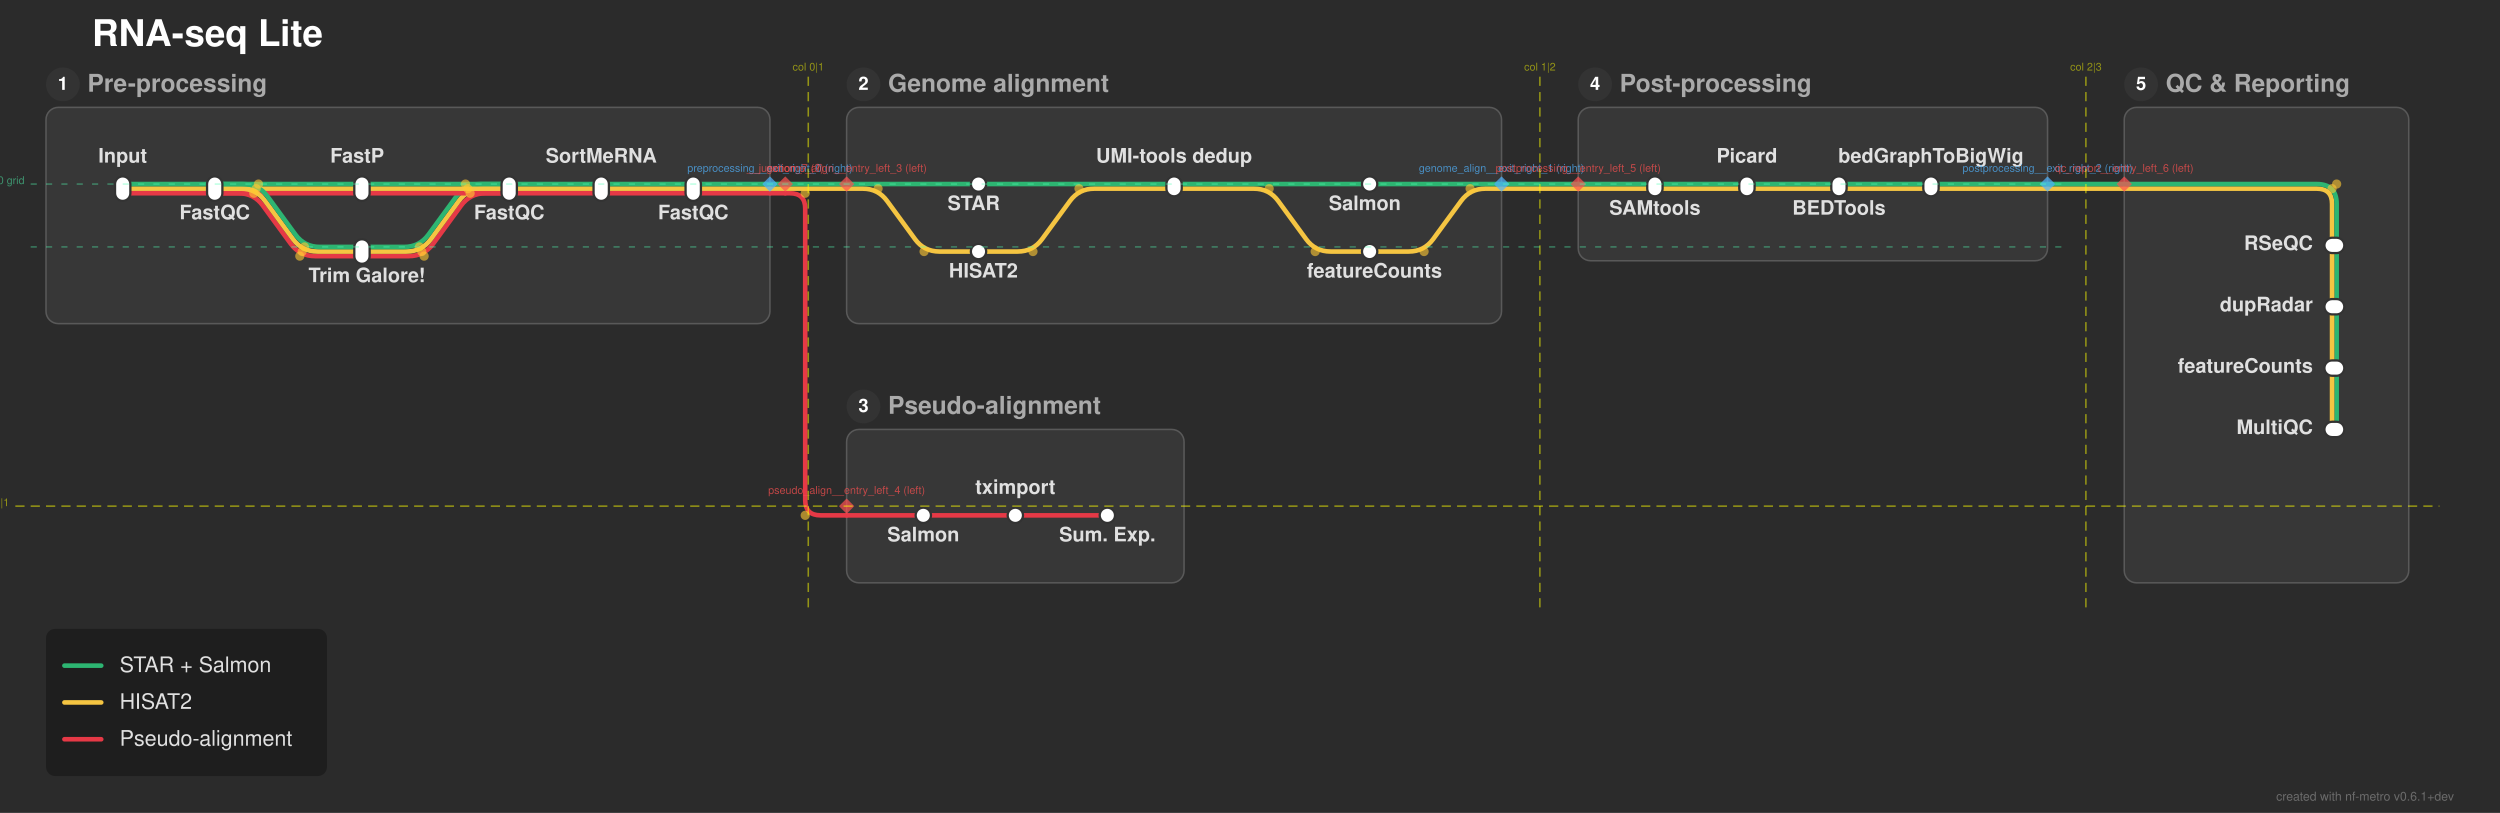
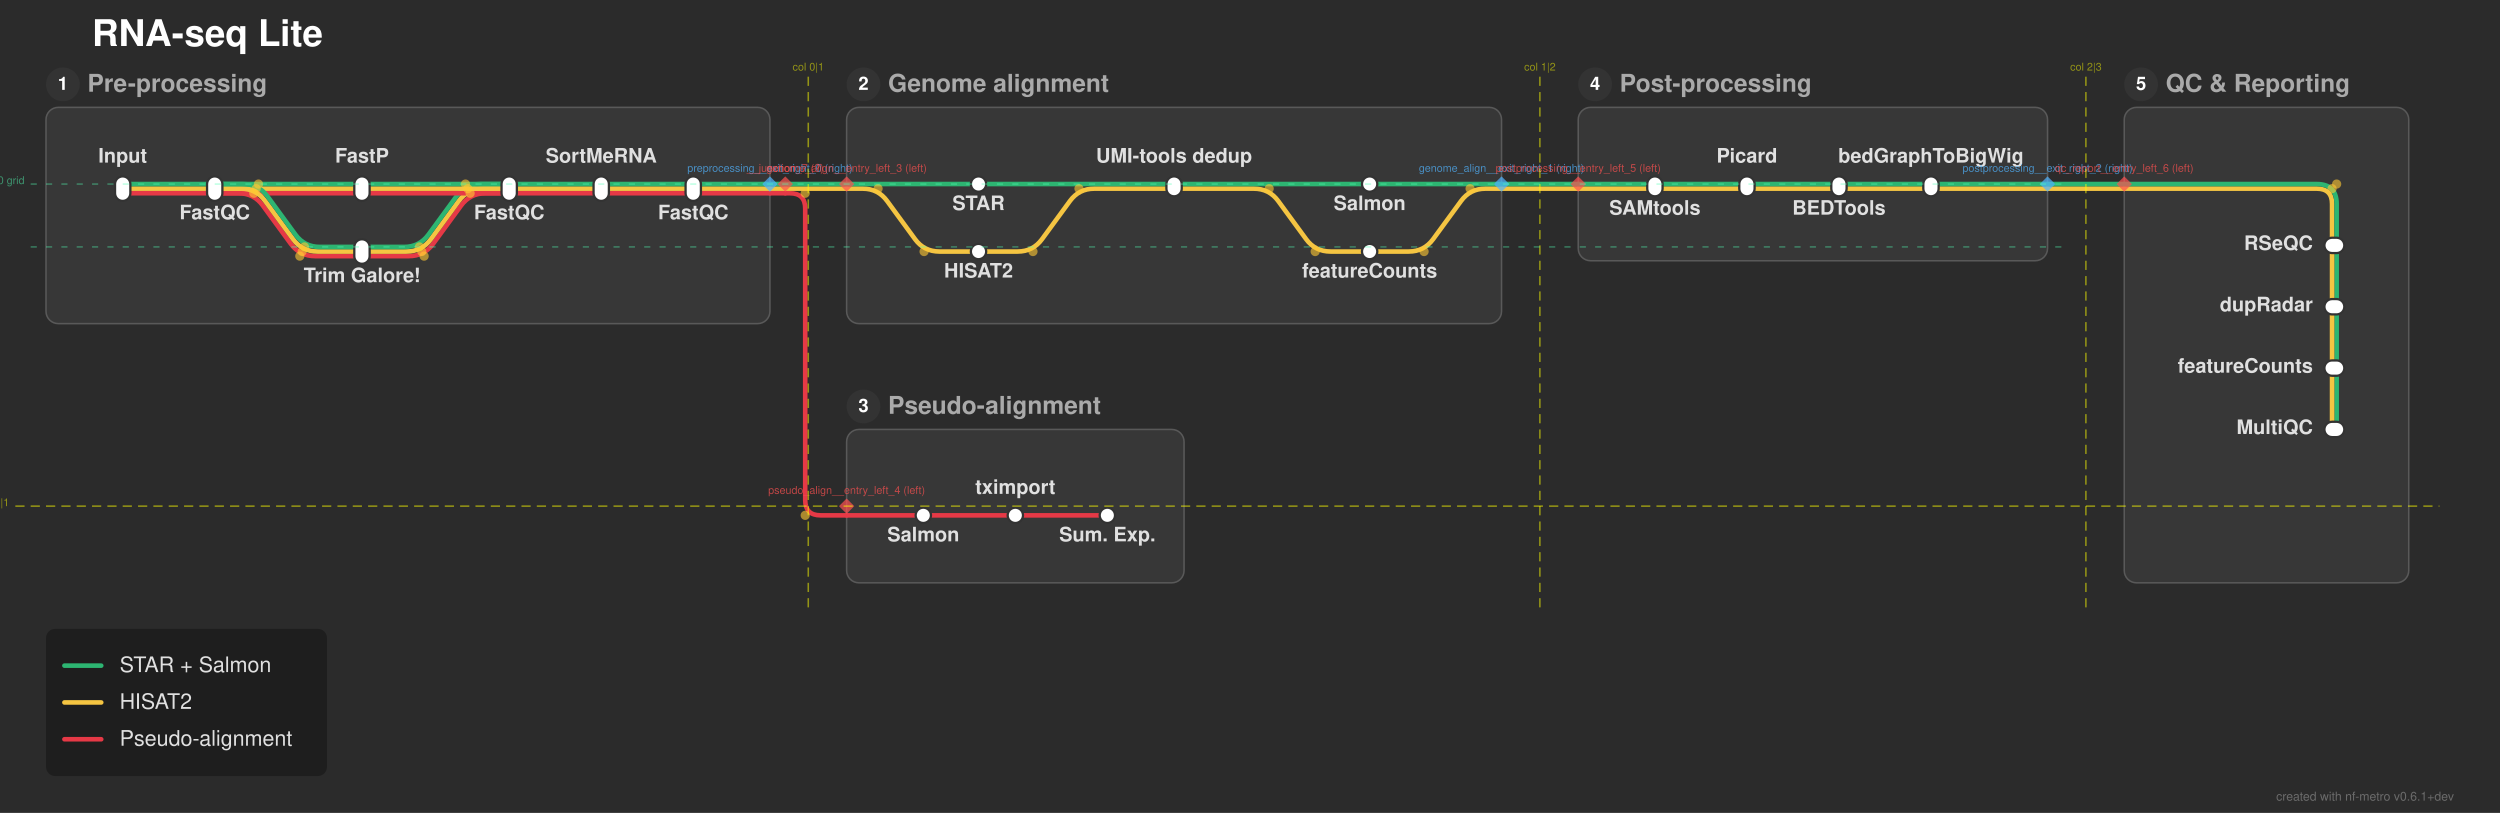
<svg xmlns="http://www.w3.org/2000/svg" width="1630" height="530" viewBox="0 0 1630 530">
  <defs>
</defs>
  <rect x="0" y="0" width="1630" height="530" fill="#2b2b2b" />
  <text x="60.0" y="30.0" font-size="24.0" fill="#ffffff" font-family="'Helvetica Neue', Helvetica, Arial, sans-serif" font-weight="bold" class="nf-metro-title">RNA-seq Lite</text>
  <rect x="30.0" y="70.0" width="472.0" height="141.0" rx="8" ry="8" fill="#373737" stroke="#595959" stroke-width="1.0" />
  <circle cx="41.0" cy="55.0" r="11" fill="#333333" class="nf-metro-section-num-circle" />
  <text x="41.0" y="55.0" font-size="12" fill="#ffffff" font-family="'Helvetica Neue', Helvetica, Arial, sans-serif" font-weight="bold" text-anchor="middle" dy="0.3em">1</text>
  <text x="57.0" y="55.0" font-size="16.0" fill="#aaaaaa" font-family="'Helvetica Neue', Helvetica, Arial, sans-serif" font-weight="bold" dy="0.3em" class="nf-metro-section-label">Pre-processing</text>
  <rect x="552.0" y="70.0" width="427.0" height="141.0" rx="8" ry="8" fill="#373737" stroke="#595959" stroke-width="1.0" />
  <circle cx="563.0" cy="55.0" r="11" fill="#333333" class="nf-metro-section-num-circle" />
  <text x="563.0" y="55.0" font-size="12" fill="#ffffff" font-family="'Helvetica Neue', Helvetica, Arial, sans-serif" font-weight="bold" text-anchor="middle" dy="0.3em">2</text>
  <text x="579.0" y="55.0" font-size="16.0" fill="#aaaaaa" font-family="'Helvetica Neue', Helvetica, Arial, sans-serif" font-weight="bold" dy="0.3em" class="nf-metro-section-label">Genome alignment</text>
  <rect x="552.0" y="280.0" width="220.0" height="100.0" rx="8" ry="8" fill="#373737" stroke="#595959" stroke-width="1.0" />
  <circle cx="563.0" cy="265.0" r="11" fill="#333333" class="nf-metro-section-num-circle" />
  <text x="563.0" y="265.0" font-size="12" fill="#ffffff" font-family="'Helvetica Neue', Helvetica, Arial, sans-serif" font-weight="bold" text-anchor="middle" dy="0.3em">3</text>
  <text x="579.0" y="265.0" font-size="16.0" fill="#aaaaaa" font-family="'Helvetica Neue', Helvetica, Arial, sans-serif" font-weight="bold" dy="0.3em" class="nf-metro-section-label">Pseudo-alignment</text>
  <rect x="1029.0" y="70.0" width="306.0" height="100.0" rx="8" ry="8" fill="#373737" stroke="#595959" stroke-width="1.0" />
  <circle cx="1040.0" cy="55.0" r="11" fill="#333333" class="nf-metro-section-num-circle" />
  <text x="1040.0" y="55.0" font-size="12" fill="#ffffff" font-family="'Helvetica Neue', Helvetica, Arial, sans-serif" font-weight="bold" text-anchor="middle" dy="0.3em">4</text>
  <text x="1056.0" y="55.0" font-size="16.0" fill="#aaaaaa" font-family="'Helvetica Neue', Helvetica, Arial, sans-serif" font-weight="bold" dy="0.3em" class="nf-metro-section-label">Post-processing</text>
  <rect x="1385.0" y="70.0" width="185.5" height="310.0" rx="8" ry="8" fill="#373737" stroke="#595959" stroke-width="1.0" />
  <circle cx="1396.0" cy="55.0" r="11" fill="#333333" class="nf-metro-section-num-circle" />
  <text x="1396.0" y="55.0" font-size="12" fill="#ffffff" font-family="'Helvetica Neue', Helvetica, Arial, sans-serif" font-weight="bold" text-anchor="middle" dy="0.3em">5</text>
  <text x="1412.0" y="55.0" font-size="16.0" fill="#aaaaaa" font-family="'Helvetica Neue', Helvetica, Arial, sans-serif" font-weight="bold" dy="0.3em" class="nf-metro-section-label">QC &amp; Reporting</text>
  <path d="M602.0,336.0 L662.0,336.0" stroke="#e63946" stroke-width="3.0" stroke-linecap="round" />
  <path d="M662.0,336.0 L722.0,336.0" stroke="#e63946" stroke-width="3.0" stroke-linecap="round" />
  <path d="M552.0,336.0 L602.0,336.0" stroke="#e63946" stroke-width="3.0" stroke-linecap="round" />
  <path d="M1523.5,240.0 L1523.5,280.0" stroke="#2db572" stroke-width="3.0" stroke-linecap="round" />
  <path d="M1520.5,240.0 L1520.5,280.0" stroke="#f5c542" stroke-width="3.0" stroke-linecap="round" />
  <path d="M1523.5,200.0 L1523.5,240.0" stroke="#2db572" stroke-width="3.0" stroke-linecap="round" />
  <path d="M1520.5,200.0 L1520.5,240.0" stroke="#f5c542" stroke-width="3.0" stroke-linecap="round" />
  <path d="M236.0,167.0 L266.522,167.0 Q276.522,167.0,282.427,158.93 L300.617,134.07 Q306.522,126.0,316.522,126.0 L332.0,126.0" stroke="#e63946" stroke-width="3.0" fill="none" stroke-linecap="round" stroke-linejoin="round" />
  <path d="M236.0,164.0 L265.0,164.0 Q275.0,164.0,280.905,155.93 L299.095,131.07 Q305.0,123.0,315.0,123.0 L332.0,123.0" stroke="#f5c542" stroke-width="3.0" fill="none" stroke-linecap="round" stroke-linejoin="round" />
  <path d="M638.0,164.0 L663.5,164.0 Q673.5,164.0,679.405,155.93 L697.595,131.07 Q703.5,123.0,713.5,123.0 L765.5,123.0" stroke="#f5c542" stroke-width="3.0" fill="none" stroke-linecap="round" stroke-linejoin="round" />
  <path d="M893.0,164.0 L918.5,164.0 Q928.5,164.0,934.405,155.93 L952.595,131.07 Q958.5,123.0,968.5,123.0 L979.0,123.0" stroke="#f5c542" stroke-width="3.0" fill="none" stroke-linecap="round" stroke-linejoin="round" />
  <path d="M236.0,161.0 L263.478,161.0 Q273.478,161.0,279.383,152.93 L297.573,128.07 Q303.478,120.0,313.478,120.0 L332.0,120.0" stroke="#2db572" stroke-width="3.0" fill="none" stroke-linecap="round" stroke-linejoin="round" />
  <path d="M1523.5,160.0 L1523.5,200.0" stroke="#2db572" stroke-width="3.0" stroke-linecap="round" />
  <path d="M1520.5,160.0 L1520.5,200.0" stroke="#f5c542" stroke-width="3.0" stroke-linecap="round" />
  <path d="M80.0,126.0 L140.0,126.0" stroke="#e63946" stroke-width="3.0" stroke-linecap="round" />
  <path d="M140.0,126.0 L236.0,126.0" stroke="#e63946" stroke-width="3.0" stroke-linecap="round" />
  <path d="M140.0,126.0 L155.478,126.0 Q165.478,126.0,171.383,134.07 L189.573,158.93 Q195.478,167.0,205.478,167.0 L236.0,167.0" stroke="#e63946" stroke-width="3.0" fill="none" stroke-linecap="round" stroke-linejoin="round" />
  <path d="M236.0,126.0 L332.0,126.0" stroke="#e63946" stroke-width="3.0" stroke-linecap="round" />
  <path d="M332.0,126.0 L392.0,126.0" stroke="#e63946" stroke-width="3.0" stroke-linecap="round" />
  <path d="M392.0,126.0 L452.0,126.0" stroke="#e63946" stroke-width="3.0" stroke-linecap="round" />
  <path d="M452.0,126.0 L502.0,126.0" stroke="#e63946" stroke-width="3.0" stroke-linecap="round" />
  <path d="M502.0,126.0 L512.0,126.0" stroke="#e63946" stroke-width="3.0" stroke-linecap="round" />
  <path d="M512.0,126.0 L515.0,126.0 Q525.0,126.0,525.0,136.0 L525.0,326.0 Q525.0,336.0,535.0,336.0 L552.0,336.0" stroke="#e63946" stroke-width="3.0" fill="none" stroke-linecap="round" stroke-linejoin="round" />
  <path d="M80.0,123.0 L140.0,123.0" stroke="#f5c542" stroke-width="3.0" stroke-linecap="round" />
  <path d="M140.0,123.0 L236.0,123.0" stroke="#f5c542" stroke-width="3.0" stroke-linecap="round" />
  <path d="M140.0,123.0 L157.0,123.0 Q167.0,123.0,172.905,131.07 L191.095,155.93 Q197.0,164.0,207.0,164.0 L236.0,164.0" stroke="#f5c542" stroke-width="3.0" fill="none" stroke-linecap="round" stroke-linejoin="round" />
  <path d="M236.0,123.0 L332.0,123.0" stroke="#f5c542" stroke-width="3.0" stroke-linecap="round" />
  <path d="M332.0,123.0 L392.0,123.0" stroke="#f5c542" stroke-width="3.0" stroke-linecap="round" />
  <path d="M392.0,123.0 L452.0,123.0" stroke="#f5c542" stroke-width="3.0" stroke-linecap="round" />
  <path d="M765.5,123.0 L817.5,123.0 Q827.5,123.0,833.405,131.07 L851.595,155.93 Q857.5,164.0,867.5,164.0 L893.0,164.0" stroke="#f5c542" stroke-width="3.0" fill="none" stroke-linecap="round" stroke-linejoin="round" />
  <path d="M1079.0,123.0 L1139.0,123.0" stroke="#f5c542" stroke-width="3.0" stroke-linecap="round" />
  <path d="M1139.0,123.0 L1199.0,123.0" stroke="#f5c542" stroke-width="3.0" stroke-linecap="round" />
  <path d="M1199.0,123.0 L1259.0,123.0" stroke="#f5c542" stroke-width="3.0" stroke-linecap="round" />
  <path d="M452.0,123.0 L502.0,123.0" stroke="#f5c542" stroke-width="3.0" stroke-linecap="round" />
  <path d="M552.0,123.0 L562.5,123.0 Q572.5,123.0,578.405,131.07 L596.595,155.93 Q602.5,164.0,612.5,164.0 L638.0,164.0" stroke="#f5c542" stroke-width="3.0" fill="none" stroke-linecap="round" stroke-linejoin="round" />
  <path d="M1029.0,123.0 L1079.0,123.0" stroke="#f5c542" stroke-width="3.0" stroke-linecap="round" />
  <path d="M1259.0,123.0 L1335.0,123.0" stroke="#f5c542" stroke-width="3.0" stroke-linecap="round" />
  <path d="M1385.0,123.0 L1510.5,123.0 Q1520.5,123.0,1520.5,133.0 L1520.5,160.0" stroke="#f5c542" stroke-width="3.0" fill="none" stroke-linecap="round" stroke-linejoin="round" />
  <path d="M502.0,123.0 L512.0,123.0" stroke="#f5c542" stroke-width="3.0" stroke-linecap="round" />
  <path d="M512.0,123.0 L552.0,123.0" stroke="#f5c542" stroke-width="3.0" stroke-linecap="round" />
  <path d="M979.0,123.0 L1029.0,123.0" stroke="#f5c542" stroke-width="3.0" stroke-linecap="round" />
  <path d="M1335.0,123.0 L1385.0,123.0" stroke="#f5c542" stroke-width="3.0" stroke-linecap="round" />
  <path d="M80.0,120.0 L140.0,120.0" stroke="#2db572" stroke-width="3.0" stroke-linecap="round" />
  <path d="M140.0,120.0 L236.0,120.0" stroke="#2db572" stroke-width="3.0" stroke-linecap="round" />
  <path d="M140.0,120.0 L158.522,120.0 Q168.522,120.0,174.427,128.07 L192.617,152.93 Q198.522,161.0,208.522,161.0 L236.0,161.0" stroke="#2db572" stroke-width="3.0" fill="none" stroke-linecap="round" stroke-linejoin="round" />
  <path d="M236.0,120.0 L332.0,120.0" stroke="#2db572" stroke-width="3.0" stroke-linecap="round" />
  <path d="M332.0,120.0 L392.0,120.0" stroke="#2db572" stroke-width="3.0" stroke-linecap="round" />
  <path d="M392.0,120.0 L452.0,120.0" stroke="#2db572" stroke-width="3.0" stroke-linecap="round" />
  <path d="M638.0,120.0 L765.5,120.0" stroke="#2db572" stroke-width="3.0" stroke-linecap="round" />
  <path d="M765.5,120.0 L893.0,120.0" stroke="#2db572" stroke-width="3.0" stroke-linecap="round" />
  <path d="M1079.0,120.0 L1139.0,120.0" stroke="#2db572" stroke-width="3.0" stroke-linecap="round" />
  <path d="M1139.0,120.0 L1199.0,120.0" stroke="#2db572" stroke-width="3.0" stroke-linecap="round" />
  <path d="M1199.0,120.0 L1259.0,120.0" stroke="#2db572" stroke-width="3.0" stroke-linecap="round" />
  <path d="M452.0,120.0 L502.0,120.0" stroke="#2db572" stroke-width="3.0" stroke-linecap="round" />
  <path d="M552.0,120.0 L638.0,120.0" stroke="#2db572" stroke-width="3.0" stroke-linecap="round" />
  <path d="M893.0,120.0 L979.0,120.0" stroke="#2db572" stroke-width="3.0" stroke-linecap="round" />
  <path d="M1029.0,120.0 L1079.0,120.0" stroke="#2db572" stroke-width="3.0" stroke-linecap="round" />
  <path d="M1259.0,120.0 L1335.0,120.0" stroke="#2db572" stroke-width="3.0" stroke-linecap="round" />
  <path d="M1385.0,120.0 L1510.5,120.0 Q1523.5,120.0,1523.5,133.0 L1523.5,160.0" stroke="#2db572" stroke-width="3.0" fill="none" stroke-linecap="round" stroke-linejoin="round" />
  <path d="M502.0,120.0 L512.0,120.0" stroke="#2db572" stroke-width="3.0" stroke-linecap="round" />
  <path d="M512.0,120.0 L552.0,120.0" stroke="#2db572" stroke-width="3.0" stroke-linecap="round" />
  <path d="M979.0,120.0 L1029.0,120.0" stroke="#2db572" stroke-width="3.0" stroke-linecap="round" />
  <path d="M1335.0,120.0 L1385.0,120.0" stroke="#2db572" stroke-width="3.0" stroke-linecap="round" />
  <rect x="75.0" y="115.0" width="10.0" height="16.0" rx="5.0" ry="5.0" fill="#ffffff" stroke="#333333" stroke-width="1.5" />
  <rect x="135.0" y="115.0" width="10.0" height="16.0" rx="5.0" ry="5.0" fill="#ffffff" stroke="#333333" stroke-width="1.5" />
  <rect x="231.0" y="115.0" width="10.0" height="16.0" rx="5.0" ry="5.0" fill="#ffffff" stroke="#333333" stroke-width="1.5" />
  <rect x="231.0" y="156.0" width="10.0" height="16.0" rx="5.0" ry="5.0" fill="#ffffff" stroke="#333333" stroke-width="1.5" />
  <rect x="327.0" y="115.0" width="10.0" height="16.0" rx="5.0" ry="5.0" fill="#ffffff" stroke="#333333" stroke-width="1.5" />
  <rect x="387.0" y="115.0" width="10.0" height="16.0" rx="5.0" ry="5.0" fill="#ffffff" stroke="#333333" stroke-width="1.5" />
  <rect x="447.0" y="115.0" width="10.0" height="16.0" rx="5.0" ry="5.0" fill="#ffffff" stroke="#333333" stroke-width="1.5" />
  <rect x="633.0" y="115.0" width="10.0" height="10.0" rx="5.0" ry="5.0" fill="#ffffff" stroke="#333333" stroke-width="1.5" />
  <rect x="633.0" y="159.0" width="10.0" height="10.0" rx="5.0" ry="5.0" fill="#ffffff" stroke="#333333" stroke-width="1.5" />
  <rect x="760.5" y="115.0" width="10.0" height="13.0" rx="5.0" ry="5.0" fill="#ffffff" stroke="#333333" stroke-width="1.5" />
  <rect x="888.0" y="115.0" width="10.0" height="10.0" rx="5.0" ry="5.0" fill="#ffffff" stroke="#333333" stroke-width="1.5" />
  <rect x="888.0" y="159.0" width="10.0" height="10.0" rx="5.0" ry="5.0" fill="#ffffff" stroke="#333333" stroke-width="1.5" />
  <rect x="597.0" y="331.0" width="10.0" height="10.0" rx="5.0" ry="5.0" fill="#ffffff" stroke="#333333" stroke-width="1.5" />
  <rect x="657.0" y="331.0" width="10.0" height="10.0" rx="5.0" ry="5.0" fill="#ffffff" stroke="#333333" stroke-width="1.5" />
  <rect x="717.0" y="331.0" width="10.0" height="10.0" rx="5.0" ry="5.0" fill="#ffffff" stroke="#333333" stroke-width="1.5" />
  <rect x="1074.0" y="115.0" width="10.0" height="13.0" rx="5.0" ry="5.0" fill="#ffffff" stroke="#333333" stroke-width="1.5" />
  <rect x="1134.0" y="115.0" width="10.0" height="13.0" rx="5.0" ry="5.0" fill="#ffffff" stroke="#333333" stroke-width="1.5" />
  <rect x="1194.0" y="115.0" width="10.0" height="13.0" rx="5.0" ry="5.0" fill="#ffffff" stroke="#333333" stroke-width="1.5" />
  <rect x="1254.0" y="115.0" width="10.0" height="13.0" rx="5.0" ry="5.0" fill="#ffffff" stroke="#333333" stroke-width="1.5" />
  <rect x="1515.5" y="155.0" width="13.0" height="10.0" rx="5.0" ry="5.0" fill="#ffffff" stroke="#333333" stroke-width="1.5" />
  <rect x="1515.5" y="195.0" width="13.0" height="10.0" rx="5.0" ry="5.0" fill="#ffffff" stroke="#333333" stroke-width="1.5" />
  <rect x="1515.5" y="235.0" width="13.0" height="10.0" rx="5.0" ry="5.0" fill="#ffffff" stroke="#333333" stroke-width="1.5" />
  <rect x="1515.5" y="275.0" width="13.0" height="10.0" rx="5.0" ry="5.0" fill="#ffffff" stroke="#333333" stroke-width="1.5" />
  <text x="80.0" y="106.0" font-size="13.0" fill="#e0e0e0" font-family="'Helvetica Neue', Helvetica, Arial, sans-serif" font-weight="bold" text-anchor="middle" dominant-baseline="auto">Input</text>
-   <text x="634.85" y="131.0" font-size="13.0" fill="#e0e0e0" font-family="'Helvetica Neue', Helvetica, Arial, sans-serif" font-weight="bold" text-anchor="middle" dominant-baseline="hanging">STAR</text>
+   <text x="638.0" y="131.0" font-size="13.0" fill="#e0e0e0" font-family="'Helvetica Neue', Helvetica, Arial, sans-serif" font-weight="bold" text-anchor="middle" dominant-baseline="hanging">STAR</text>
  <text x="1079.0" y="134.0" font-size="13.0" fill="#e0e0e0" font-family="'Helvetica Neue', Helvetica, Arial, sans-serif" font-weight="bold" text-anchor="middle" dominant-baseline="hanging">SAMtools</text>
  <text x="1508.0" y="160.0" font-size="13.0" fill="#e0e0e0" font-family="'Helvetica Neue', Helvetica, Arial, sans-serif" font-weight="bold" text-anchor="end" dominant-baseline="central">RSeQC</text>
-   <text x="641.15" y="175.0" font-size="13.0" fill="#e0e0e0" font-family="'Helvetica Neue', Helvetica, Arial, sans-serif" font-weight="bold" text-anchor="middle" dominant-baseline="hanging">HISAT2</text>
+   <text x="638.0" y="175.0" font-size="13.0" fill="#e0e0e0" font-family="'Helvetica Neue', Helvetica, Arial, sans-serif" font-weight="bold" text-anchor="middle" dominant-baseline="hanging">HISAT2</text>
  <text x="602.0" y="347.0" font-size="13.0" fill="#e0e0e0" font-family="'Helvetica Neue', Helvetica, Arial, sans-serif" font-weight="bold" text-anchor="middle" dominant-baseline="hanging">Salmon</text>
  <text x="140.0" y="137.0" font-size="13.0" fill="#e0e0e0" font-family="'Helvetica Neue', Helvetica, Arial, sans-serif" font-weight="bold" text-anchor="middle" dominant-baseline="hanging">FastQC</text>
  <text x="765.5" y="106.0" font-size="13.0" fill="#e0e0e0" font-family="'Helvetica Neue', Helvetica, Arial, sans-serif" font-weight="bold" text-anchor="middle" dominant-baseline="auto">UMI-tools dedup</text>
  <text x="1139.0" y="106.0" font-size="13.0" fill="#e0e0e0" font-family="'Helvetica Neue', Helvetica, Arial, sans-serif" font-weight="bold" text-anchor="middle" dominant-baseline="auto">Picard</text>
  <text x="1508.0" y="200.0" font-size="13.0" fill="#e0e0e0" font-family="'Helvetica Neue', Helvetica, Arial, sans-serif" font-weight="bold" text-anchor="end" dominant-baseline="central">dupRadar</text>
  <text x="662.0" y="322.0" font-size="13.0" fill="#e0e0e0" font-family="'Helvetica Neue', Helvetica, Arial, sans-serif" font-weight="bold" text-anchor="middle" dominant-baseline="auto">tximport</text>
-   <text x="232.85" y="106.0" font-size="13.0" fill="#e0e0e0" font-family="'Helvetica Neue', Helvetica, Arial, sans-serif" font-weight="bold" text-anchor="middle" dominant-baseline="auto">FastP</text>
-   <text x="889.85" y="131.0" font-size="13.0" fill="#e0e0e0" font-family="'Helvetica Neue', Helvetica, Arial, sans-serif" font-weight="bold" text-anchor="middle" dominant-baseline="hanging">Salmon</text>
+   <text x="236.0" y="106.0" font-size="13.0" fill="#e0e0e0" font-family="'Helvetica Neue', Helvetica, Arial, sans-serif" font-weight="bold" text-anchor="middle" dominant-baseline="auto">FastP</text>
+   <text x="893.0" y="131.0" font-size="13.0" fill="#e0e0e0" font-family="'Helvetica Neue', Helvetica, Arial, sans-serif" font-weight="bold" text-anchor="middle" dominant-baseline="hanging">Salmon</text>
  <text x="1199.0" y="134.0" font-size="13.0" fill="#e0e0e0" font-family="'Helvetica Neue', Helvetica, Arial, sans-serif" font-weight="bold" text-anchor="middle" dominant-baseline="hanging">BEDTools</text>
  <text x="1508.0" y="240.0" font-size="13.0" fill="#e0e0e0" font-family="'Helvetica Neue', Helvetica, Arial, sans-serif" font-weight="bold" text-anchor="end" dominant-baseline="central">featureCounts</text>
-   <text x="896.15" y="175.0" font-size="13.0" fill="#e0e0e0" font-family="'Helvetica Neue', Helvetica, Arial, sans-serif" font-weight="bold" text-anchor="middle" dominant-baseline="hanging">featureCounts</text>
-   <text x="239.15" y="178.0" font-size="13.0" fill="#e0e0e0" font-family="'Helvetica Neue', Helvetica, Arial, sans-serif" font-weight="bold" text-anchor="middle" dominant-baseline="hanging">Trim Galore!</text>
+   <text x="893.0" y="175.0" font-size="13.0" fill="#e0e0e0" font-family="'Helvetica Neue', Helvetica, Arial, sans-serif" font-weight="bold" text-anchor="middle" dominant-baseline="hanging">featureCounts</text>
+   <text x="236.0" y="178.0" font-size="13.0" fill="#e0e0e0" font-family="'Helvetica Neue', Helvetica, Arial, sans-serif" font-weight="bold" text-anchor="middle" dominant-baseline="hanging">Trim Galore!</text>
  <text x="722.0" y="347.0" font-size="13.0" fill="#e0e0e0" font-family="'Helvetica Neue', Helvetica, Arial, sans-serif" font-weight="bold" text-anchor="middle" dominant-baseline="hanging">Sum. Exp.</text>
  <text x="332.0" y="137.0" font-size="13.0" fill="#e0e0e0" font-family="'Helvetica Neue', Helvetica, Arial, sans-serif" font-weight="bold" text-anchor="middle" dominant-baseline="hanging">FastQC</text>
  <text x="1259.0" y="106.0" font-size="13.0" fill="#e0e0e0" font-family="'Helvetica Neue', Helvetica, Arial, sans-serif" font-weight="bold" text-anchor="middle" dominant-baseline="auto">bedGraphToBigWig</text>
  <text x="1508.0" y="280.0" font-size="13.0" fill="#e0e0e0" font-family="'Helvetica Neue', Helvetica, Arial, sans-serif" font-weight="bold" text-anchor="end" dominant-baseline="central">MultiQC</text>
  <text x="392.0" y="106.0" font-size="13.0" fill="#e0e0e0" font-family="'Helvetica Neue', Helvetica, Arial, sans-serif" font-weight="bold" text-anchor="middle" dominant-baseline="auto">SortMeRNA</text>
  <text x="452.0" y="137.0" font-size="13.0" fill="#e0e0e0" font-family="'Helvetica Neue', Helvetica, Arial, sans-serif" font-weight="bold" text-anchor="middle" dominant-baseline="hanging">FastQC</text>
  <circle cx="168.522" cy="120.0" r="3.0" fill="rgba(255, 200, 50, 0.6)" />
  <circle cx="198.522" cy="161.0" r="3.0" fill="rgba(255, 200, 50, 0.6)" />
  <circle cx="167.0" cy="123.0" r="3.0" fill="rgba(255, 200, 50, 0.6)" />
  <circle cx="197.0" cy="164.0" r="3.0" fill="rgba(255, 200, 50, 0.6)" />
  <circle cx="165.478" cy="126.0" r="3.0" fill="rgba(255, 200, 50, 0.6)" />
  <circle cx="195.478" cy="167.0" r="3.0" fill="rgba(255, 200, 50, 0.6)" />
  <circle cx="273.478" cy="161.0" r="3.0" fill="rgba(255, 200, 50, 0.6)" />
  <circle cx="303.478" cy="120.0" r="3.0" fill="rgba(255, 200, 50, 0.6)" />
  <circle cx="275.0" cy="164.0" r="3.0" fill="rgba(255, 200, 50, 0.6)" />
  <circle cx="305.0" cy="123.0" r="3.0" fill="rgba(255, 200, 50, 0.6)" />
  <circle cx="276.522" cy="167.0" r="3.0" fill="rgba(255, 200, 50, 0.6)" />
  <circle cx="306.522" cy="126.0" r="3.0" fill="rgba(255, 200, 50, 0.6)" />
  <circle cx="673.5" cy="164.0" r="3.0" fill="rgba(255, 200, 50, 0.6)" />
  <circle cx="703.5" cy="123.0" r="3.0" fill="rgba(255, 200, 50, 0.6)" />
  <circle cx="827.5" cy="123.0" r="3.0" fill="rgba(255, 200, 50, 0.6)" />
  <circle cx="857.5" cy="164.0" r="3.0" fill="rgba(255, 200, 50, 0.6)" />
  <circle cx="572.5" cy="123.0" r="3.0" fill="rgba(255, 200, 50, 0.6)" />
  <circle cx="602.5" cy="164.0" r="3.0" fill="rgba(255, 200, 50, 0.6)" />
  <circle cx="928.5" cy="164.0" r="3.0" fill="rgba(255, 200, 50, 0.6)" />
  <circle cx="958.5" cy="123.0" r="3.0" fill="rgba(255, 200, 50, 0.6)" />
  <circle cx="1523.5" cy="120.0" r="3.0" fill="rgba(255, 200, 50, 0.6)" />
  <circle cx="1520.5" cy="123.0" r="3.0" fill="rgba(255, 200, 50, 0.6)" />
  <circle cx="525.0" cy="126.0" r="3.0" fill="rgba(255, 200, 50, 0.6)" />
  <circle cx="525.0" cy="336.0" r="3.0" fill="rgba(255, 200, 50, 0.6)" />
  <path d="M502.0,115.0 L507.0,120.0 L502.0,125.0 L497.0,120.0 Z" fill="rgba(80, 180, 255, 0.7)" stroke="none" />
  <text x="502.0" y="112.0" font-size="7" fill="rgba(80, 180, 255, 0.7)" font-family="'Helvetica Neue', Helvetica, Arial, sans-serif" text-anchor="middle" dominant-baseline="auto">preprocessing__exit_right_0 (right)</text>
  <path d="M979.0,115.0 L984.0,120.0 L979.0,125.0 L974.0,120.0 Z" fill="rgba(80, 180, 255, 0.7)" stroke="none" />
  <text x="979.0" y="112.0" font-size="7" fill="rgba(80, 180, 255, 0.7)" font-family="'Helvetica Neue', Helvetica, Arial, sans-serif" text-anchor="middle" dominant-baseline="auto">genome_align__exit_right_1 (right)</text>
  <path d="M1335.0,115.0 L1340.0,120.0 L1335.0,125.0 L1330.0,120.0 Z" fill="rgba(80, 180, 255, 0.7)" stroke="none" />
  <text x="1335.0" y="112.0" font-size="7" fill="rgba(80, 180, 255, 0.7)" font-family="'Helvetica Neue', Helvetica, Arial, sans-serif" text-anchor="middle" dominant-baseline="auto">postprocessing__exit_right_2 (right)</text>
  <path d="M552.0,115.0 L557.0,120.0 L552.0,125.0 L547.0,120.0 Z" fill="rgba(255, 80, 80, 0.7)" stroke="none" />
  <text x="552.0" y="112.0" font-size="7" fill="rgba(255, 80, 80, 0.7)" font-family="'Helvetica Neue', Helvetica, Arial, sans-serif" text-anchor="middle" dominant-baseline="auto">genome_align__entry_left_3 (left)</text>
  <path d="M552.0,325.0 L557.0,330.0 L552.0,335.0 L547.0,330.0 Z" fill="rgba(255, 80, 80, 0.7)" stroke="none" />
  <text x="552.0" y="322.0" font-size="7" fill="rgba(255, 80, 80, 0.7)" font-family="'Helvetica Neue', Helvetica, Arial, sans-serif" text-anchor="middle" dominant-baseline="auto">pseudo_align__entry_left_4 (left)</text>
  <path d="M1029.0,115.0 L1034.0,120.0 L1029.0,125.0 L1024.0,120.0 Z" fill="rgba(255, 80, 80, 0.7)" stroke="none" />
  <text x="1029.0" y="112.0" font-size="7" fill="rgba(255, 80, 80, 0.7)" font-family="'Helvetica Neue', Helvetica, Arial, sans-serif" text-anchor="middle" dominant-baseline="auto">postprocessing__entry_left_5 (left)</text>
  <path d="M1385.0,115.0 L1390.0,120.0 L1385.0,125.0 L1380.0,120.0 Z" fill="rgba(255, 80, 80, 0.7)" stroke="none" />
  <text x="1385.0" y="112.0" font-size="7" fill="rgba(255, 80, 80, 0.7)" font-family="'Helvetica Neue', Helvetica, Arial, sans-serif" text-anchor="middle" dominant-baseline="auto">qc_report__entry_left_6 (left)</text>
  <path d="M512.0,115.0 L517.0,120.0 L512.0,125.0 L507.0,120.0 Z" fill="rgba(255, 80, 80, 0.7)" stroke="none" />
  <text x="512.0" y="112.0" font-size="7" fill="rgba(255, 80, 80, 0.7)" font-family="'Helvetica Neue', Helvetica, Arial, sans-serif" text-anchor="middle" dominant-baseline="auto">__junction_7 (?)</text>
  <path d="M527.0,50.0 L527.0,400.0" stroke="rgba(255, 255, 0, 0.5)" stroke-width="1" stroke-dasharray="6,4" />
  <text x="527.0" y="46.0" font-size="7" fill="rgba(255, 255, 0, 0.5)" font-family="'Helvetica Neue', Helvetica, Arial, sans-serif" text-anchor="middle">col 0|1</text>
  <path d="M1004.0,50.0 L1004.0,400.0" stroke="rgba(255, 255, 0, 0.5)" stroke-width="1" stroke-dasharray="6,4" />
  <text x="1004.0" y="46.0" font-size="7" fill="rgba(255, 255, 0, 0.5)" font-family="'Helvetica Neue', Helvetica, Arial, sans-serif" text-anchor="middle">col 1|2</text>
  <path d="M1360.0,50.0 L1360.0,400.0" stroke="rgba(255, 255, 0, 0.5)" stroke-width="1" stroke-dasharray="6,4" />
  <text x="1360.0" y="46.0" font-size="7" fill="rgba(255, 255, 0, 0.5)" font-family="'Helvetica Neue', Helvetica, Arial, sans-serif" text-anchor="middle">col 2|3</text>
  <path d="M10.0,330.0 L1590.5,330.0" stroke="rgba(255, 255, 0, 0.5)" stroke-width="1" stroke-dasharray="6,4" />
  <text x="6.0" y="330.0" font-size="7" fill="rgba(255, 255, 0, 0.5)" font-family="'Helvetica Neue', Helvetica, Arial, sans-serif" text-anchor="end">row 0|1</text>
  <path d="M20.0,120.0 L1345.0,120.0" stroke="rgba(80, 255, 180, 0.5)" stroke-width="0.75" stroke-dasharray="4,6" />
  <text x="16.0" y="120.0" font-size="7" fill="rgba(80, 255, 180, 0.5)" font-family="'Helvetica Neue', Helvetica, Arial, sans-serif" text-anchor="end">row 0 grid</text>
  <path d="M20.0,161.0 L1345.0,161.0" stroke="rgba(80, 255, 180, 0.5)" stroke-width="0.75" stroke-dasharray="4,6" />
  <rect x="30.0" y="410.0" width="183.2" height="96.0" rx="6" ry="6" fill="rgba(0, 0, 0, 0.3)" />
  <path d="M42.0,434.0 L66.0,434.0" stroke="#2db572" stroke-width="3.0" stroke-linecap="round" />
  <text x="78.0" y="434.0" font-size="14.0" fill="#e0e0e0" font-family="'Helvetica Neue', Helvetica, Arial, sans-serif" dy="0.3em">STAR + Salmon</text>
  <path d="M42.0,458.0 L66.0,458.0" stroke="#f5c542" stroke-width="3.0" stroke-linecap="round" />
  <text x="78.0" y="458.0" font-size="14.0" fill="#e0e0e0" font-family="'Helvetica Neue', Helvetica, Arial, sans-serif" dy="0.3em">HISAT2</text>
  <path d="M42.0,482.0 L66.0,482.0" stroke="#e63946" stroke-width="3.0" stroke-linecap="round" />
  <text x="78.0" y="482.0" font-size="14.0" fill="#e0e0e0" font-family="'Helvetica Neue', Helvetica, Arial, sans-serif" dy="0.3em">Pseudo-alignment</text>
  <text x="1600.0" y="522.0" font-size="8" fill="rgba(150, 150, 150, 0.6)" font-family="'Helvetica Neue', Helvetica, Arial, sans-serif" text-anchor="end">created with nf-metro v0.6.1+dev</text>
</svg>
